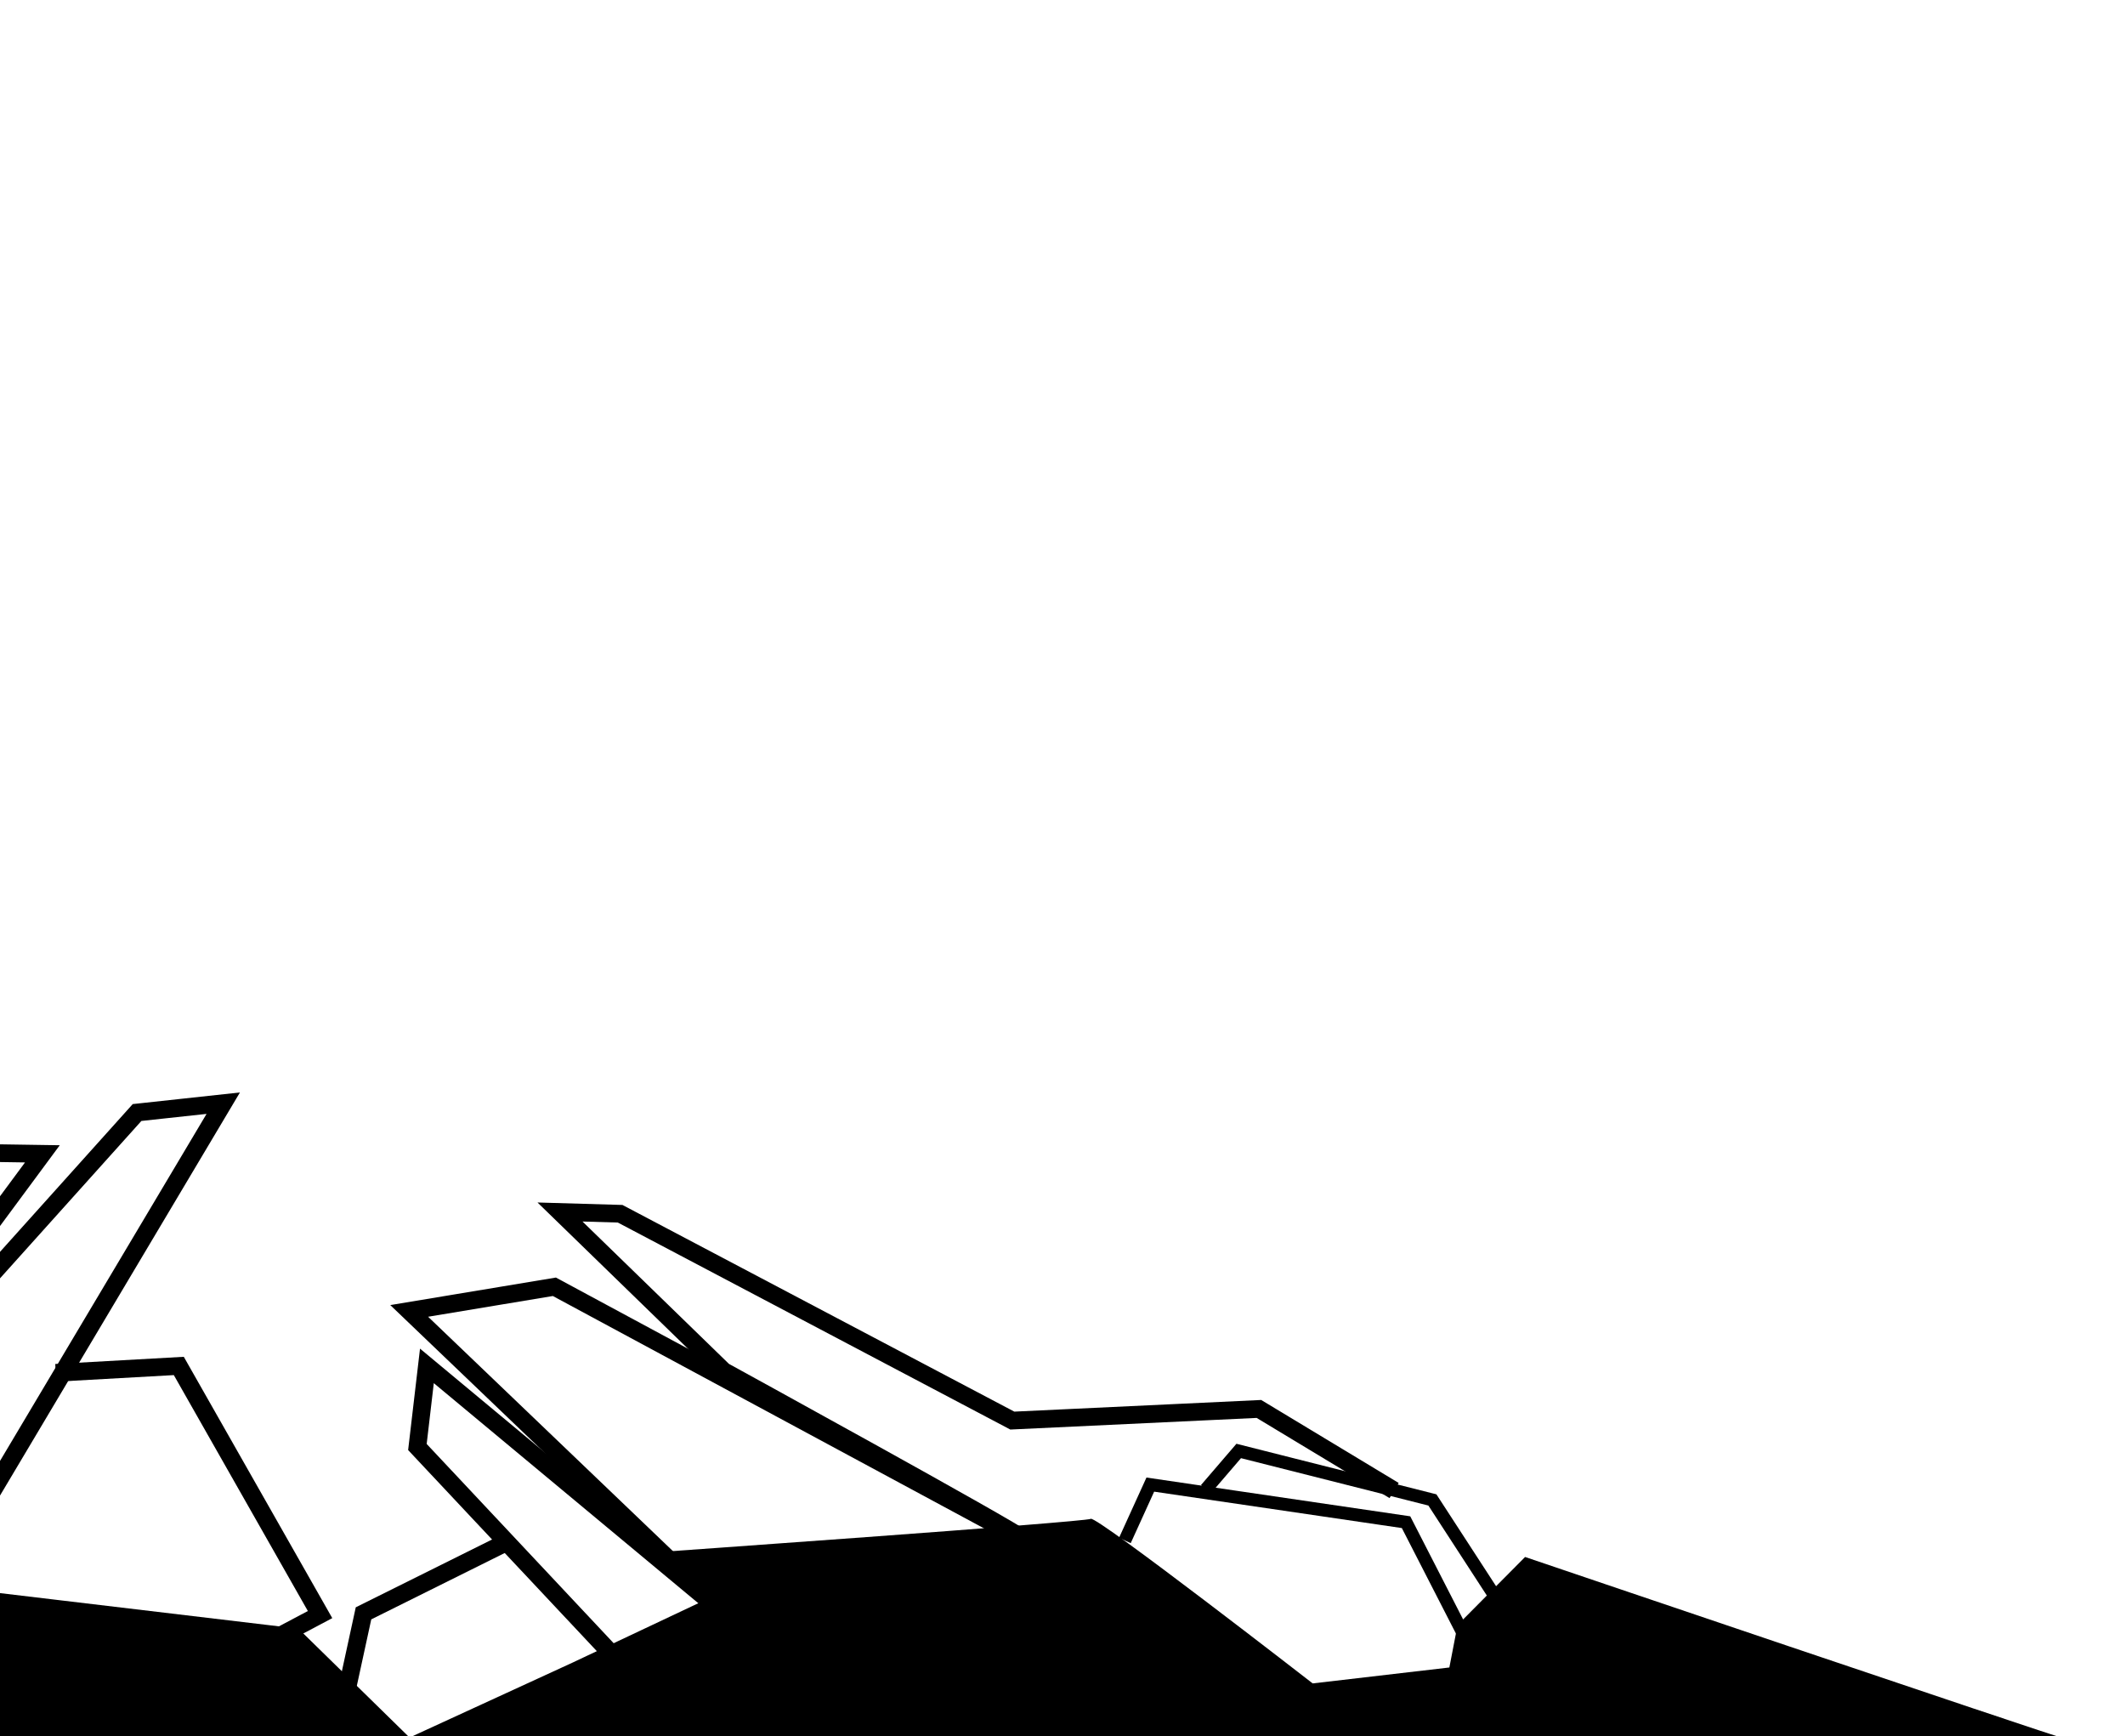
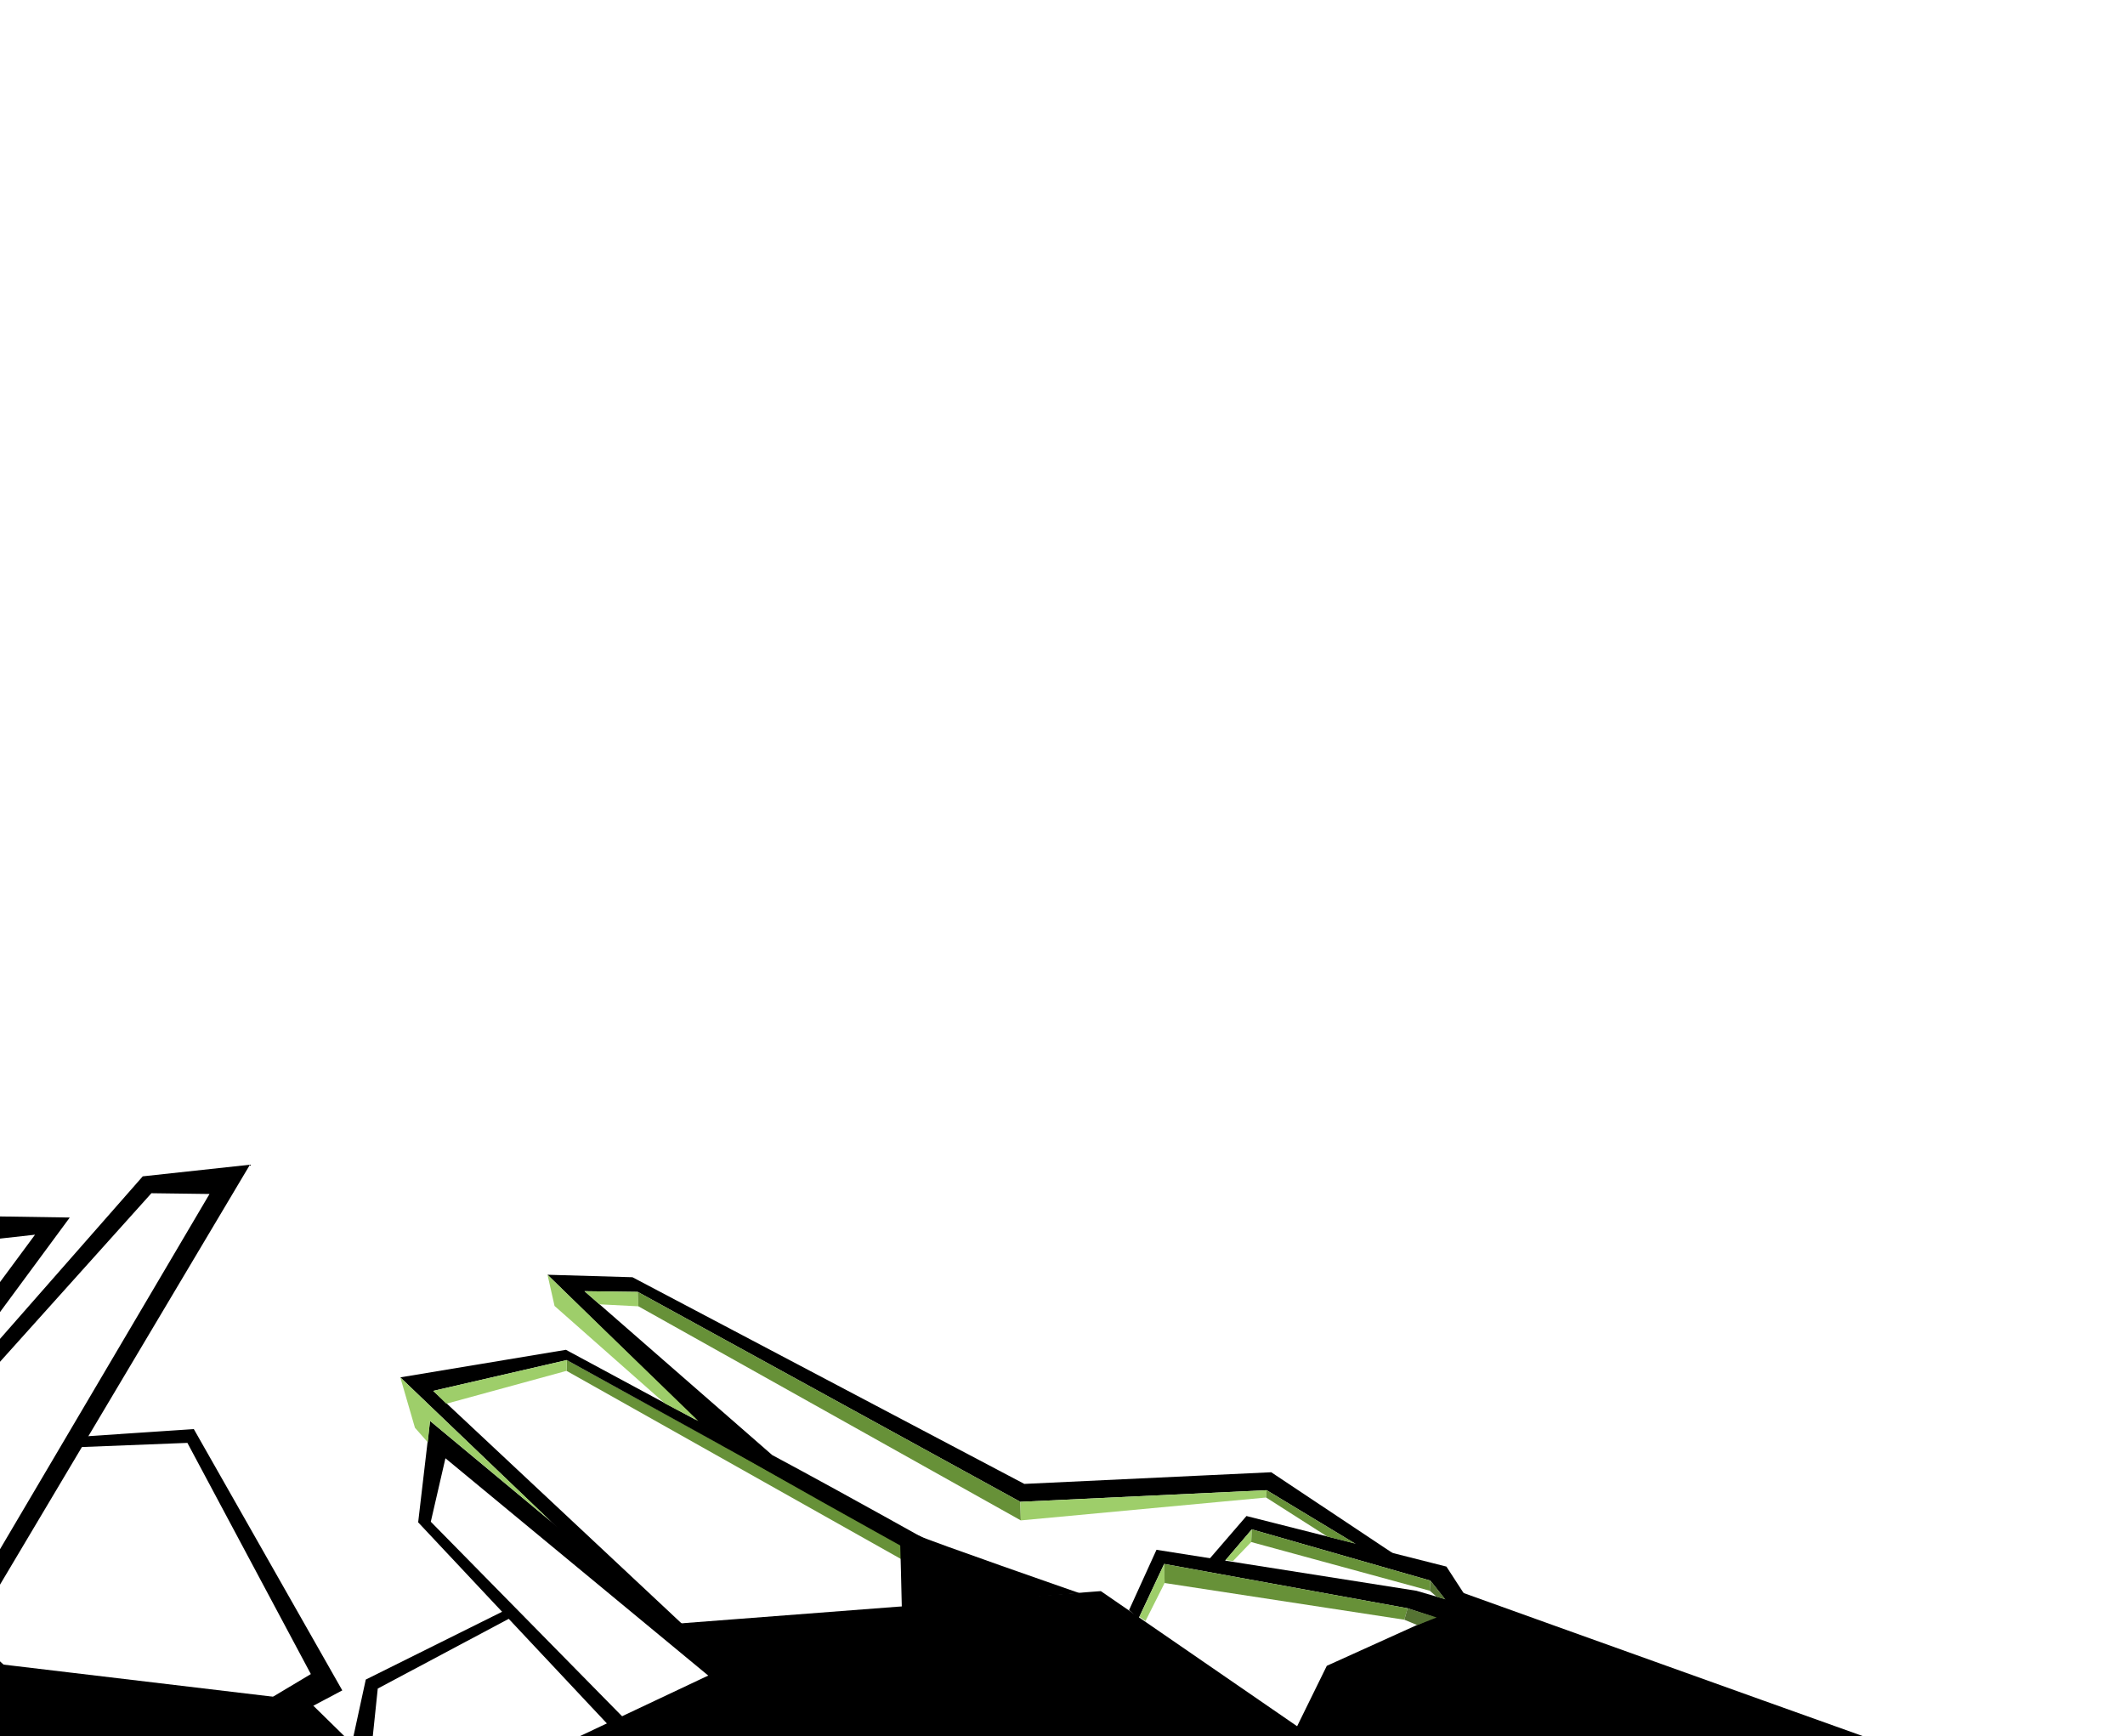
<svg xmlns="http://www.w3.org/2000/svg" width="1200" height="980" viewBox="0 0 317.5 259.292" version="1.1" id="svg5">
  <defs id="defs2" />
-   <g id="layer1" style="display:inline">
-     <circle id="path1075" style="fill:#000000;stroke:#050a00;stroke-width:0.265" cx="349.597" cy="88.869" r="0" />
-     <circle id="path1077" style="fill:#000000;stroke:#050a00;stroke-width:0.265" cx="349.597" cy="88.869" r="0" />
-     <circle id="path1079" style="fill:#000000;stroke:#050a00;stroke-width:0.265" cx="328.353" cy="134.826" r="0" />
-     <circle id="path1081" style="fill:#000000;stroke:#050a00;stroke-width:0.265" cx="328.353" cy="134.826" r="0" />
+   <path style="fill:#679138;fill-opacity:1;stroke:none;stroke-width:0.265px;stroke-linecap:butt;stroke-linejoin:miter;stroke-opacity:1" d="m 84.648,204.787 0.042,-1.612 65.328,35.861 -3.984,0.282 z" id="path259548" />
+   <path style="color:#000000;fill:#000000;-inkscape-stroke:none" d="m 84.555,201.643 -24.746,4.115 50.205,48.047 80.357,18.064 0.58,-2.582 -79.641,-17.902 -46.581,-43.607 19.959,-4.603 121.135,66.812 1.256,-2.328 z" id="path194252" />
+   <path style="color:#000000;fill:#000000;-inkscape-stroke:none" d="m 64.253,212.262 -1.775,15.152 36.959,39.379 80.752,2.918 0.014,0.102 0.689,-0.098 -0.139,-2.631 -80.133,-2.896 -36.254,-36.861 2.187,-9.483 43.264,35.767 1.691,-2.035 z" id="path194420" />
+   <path style="color:#000000;fill:#000000;-inkscape-stroke:none" d="m 172.792,231.518 -4.098,9.008 1.424,1.238 3.822,-8.136 36.371,6.627 14.486,4.799 -4.499,-4.89 -8.665,-2.523 z" id="path194554" />
+   <path style="color:#000000;fill:#000000;-inkscape-stroke:none" d="m 186.235,226.473 -5.564,6.443 2.058,0.601 4.309,-5.05 26.675,7.655 13.745,17.417 -6.387,4.291 1.256,3.412 1.801,-0.664 -0.689,-1.869 6.396,-3.559 -13.723,-21.125 z" id="path194556" />
+   <path style="color:#000000;fill:#000000;-inkscape-stroke:none" d="m 37.344,173.993 -16.016,1.736 -39.809,45.324 28.905,-39.173 -11.879,-0.182 -173.805,88.117 0.619,2.502 193.584,-2.9 -0.006,-0.371 c 0.477,0.421 2.054,1.882 2.311,2.096 l 1.693,-2.033 C 21.532,267.934 14.386,261.414 7.731,255.301 1.481,249.561 -3.707,244.767 -4.404,244.124 Z m -6.04,4.372 -39.079,66.251 0.787,0.727 c 0,0 6.269,5.792 12.928,11.908 4.581,4.208 7.479,6.807 10.531,9.557 l -185.43,2.779 166.026,-84.231 8.168,-0.91 -38.539,52.109 2.047,1.67 53.879,-59.975 z" id="path194784" />
+   <path style="color:#000000;fill:#000000;-inkscape-stroke:none" d="m 28.958,213.483 -17.999,1.207 -0.628,1.552 17.668,-0.696 18.445,34.536 -28.138,16.842 1.238,2.338 31.598,-16.74 z" id="path194932" />
+   <g id="layer2" style="display:inline">
+     <path style="fill:#000000;fill-opacity:1;stroke:none;stroke-width:0.265px;stroke-linecap:butt;stroke-linejoin:miter;stroke-opacity:1" d="m 310.777,270.783 c -3.773,-1.058 -92.499,-32.951 -92.499,-32.951 l -4.653,4.058 -15.385,6.96 -4.434,9.026 -29.328,-20.186 -66.174,5.079 8.511,7.065 -19.764,9.33 L 62.687,270.358 46.084,254.096 -3.037,248.244 -32.241,237.342 c 0,0 -9.672,-15.155 -10.656,-14.931 -0.984,0.224 -83.131,16.984 -83.131,16.984 l -239.723,47.353 z" id="path195735" />
+     <path style="fill:#000000;fill-opacity:1;stroke:none;stroke-width:0.265px;stroke-linecap:butt;stroke-linejoin:miter;stroke-opacity:1" d="m 134.744,240.24 c 0,-0.79 -0.263,-10.354 -0.263,-10.354 0,0 2.123,-0.93 2.963,-0.413 0.84,0.517 23.817,8.509 23.817,8.509 z" id="path265795" />
  </g>
-   <path style="fill:none;stroke:#000000;stroke-width:2.646;stroke-linecap:butt;stroke-linejoin:miter;stroke-miterlimit:4;stroke-dasharray:none;stroke-opacity:1" d="m 204.956,258.027 -122.126,-65.8 -21.693,3.606 48.029,45.965 79.999,17.984" id="path194252" />
-   <path style="fill:none;stroke:#000000;stroke-width:2.646;stroke-linecap:butt;stroke-linejoin:miter;stroke-miterlimit:4;stroke-dasharray:none;stroke-opacity:1" d="m 109.166,241.799 -45.381,-37.754 -1.42,12.118 36.166,38.532 80.678,2.916 -0.69,0.098" id="path194420" />
-   <path style="fill:none;stroke:#000000;stroke-width:1.919;stroke-linecap:butt;stroke-linejoin:miter;stroke-miterlimit:4;stroke-dasharray:none;stroke-opacity:1" d="m 168.07,230.127 3.799,-8.349 38.21,5.615 11.652,22.723 -16.775,7.913" id="path194554" />
-   <path style="fill:none;stroke:#000000;stroke-width:1.919;stroke-linecap:butt;stroke-linejoin:miter;stroke-miterlimit:4;stroke-dasharray:none;stroke-opacity:1" d="m 180.166,222.476 4.913,-5.722 28.937,7.315 12.959,19.948 -6.216,3.458 0.972,2.64" id="path194556" />
-   <path style="fill:none;stroke:#000000;stroke-width:2.646;stroke-linecap:butt;stroke-linejoin:miter;stroke-miterlimit:4;stroke-dasharray:none;stroke-opacity:1" d="M 20.599,259.33 C 17.485,256.737 -7.586,233.576 -7.586,233.576 L 33.356,164.799 20.478,166.195 -33.738,226.546 6.333,172.367 -2.644,172.23 -176.157,260.199 17.427,257.298" id="path194784" />
-   <path style="fill:none;stroke:#000000;stroke-width:2.646;stroke-linecap:butt;stroke-linejoin:miter;stroke-miterlimit:4;stroke-dasharray:none;stroke-opacity:1" d="M 8.33,205.083 26.716,204.054 47.822,241.195 17.427,257.298" id="path194932" />
-   <g id="layer2">
-     <path style="fill:#000000;fill-opacity:1;stroke:none;stroke-width:0.265px;stroke-linecap:butt;stroke-linejoin:miter;stroke-opacity:1" d="m 309.28,259.987 c -3.773,-1.058 -81.413,-27.396 -81.413,-27.396 l -10.09,10.166 -1.225,6.342 -20.422,2.379 c 0,0 -32.291,-25.065 -33.149,-24.585 -0.858,0.481 -66.174,5.079 -66.174,5.079 l 8.511,7.065 -19.764,9.33 -24.362,11.195 -16.604,-16.262 -49.121,-5.852 -29.204,-10.902 c 0,0 -9.672,-15.155 -10.656,-14.931 -0.984,0.224 -83.131,16.984 -83.131,16.984 l -239.723,47.353 z" id="path195735" />
-   </g>
-   <path style="fill:none;stroke:#000000;stroke-width:2.646;stroke-linecap:butt;stroke-linejoin:miter;stroke-miterlimit:4;stroke-dasharray:none;stroke-opacity:1" d="m 152.885,229.918 c -1.285,-1.251 -44.764,-25.099 -44.764,-25.099 l -24.452,-23.763 8.987,0.261 58.597,30.899 36.846,-1.739 20.196,12.186" id="path197011" />
-   <path style="fill:none;stroke:#000000;stroke-width:2.646;stroke-linecap:butt;stroke-linejoin:miter;stroke-opacity:1;stroke-miterlimit:4;stroke-dasharray:none" d="m 75.204,230.622 -20.891,10.389 -3.175,14.611" id="path197361" />
+   <path style="color:#000000;fill:#000000;-inkscape-stroke:none" d="m 81.803,190.43 26.155,25.549 0.922,0.473 c 0,0 10.969,6.284 21.996,12.401 5.513,3.058 11.066,6.155 15.316,8.562 2.125,1.204 3.926,2.237 5.227,3.002 0.65,0.382 1.176,0.698 1.547,0.93 0.371,0.232 0.706,0.52 0.494,0.314 l 1.844,-1.895 c -0.372,-0.362 -0.528,-0.407 -0.936,-0.662 -0.407,-0.255 -0.946,-0.579 -1.607,-0.969 -1.323,-0.779 -3.132,-1.816 -5.264,-3.023 -4.264,-2.415 -9.821,-5.514 -15.338,-8.574 -10.952,-6.075 -16.622,-9.085 -16.782,-9.172 l -28.05,-24.481 7.962,0.105 57.161,31.361 36.805,-1.736 19.852,11.979 1.351,-0.997 -20.523,-13.664 -36.889,1.742 -58.549,-30.875 z" id="path197011" />
+   <path style="color:#000000;fill:#000000;-inkscape-stroke:none" d="m 76.112,240.233 -21.461,10.672 -3.309,15.23 3.533,1.14 1.567,-15.028 20.175,-10.739 z" id="path197361" />
+   <path style="fill:#9ece6a;fill-opacity:1;stroke:none;stroke-width:0.265px;stroke-linecap:butt;stroke-linejoin:miter;stroke-opacity:1" d="m 104.343,212.278 -22.54,-21.848 1.054,4.661 16.499,14.576 z" id="path202659" />
+   <path style="fill:#9ece6a;fill-opacity:1;stroke:none;stroke-width:0.265px;stroke-linecap:butt;stroke-linejoin:miter;stroke-opacity:1" d="m 87.327,192.885 7.962,0.105 0.095,2.155 -5.827,-0.3 z" id="path202961" />
+   <path style="fill:#679138;fill-opacity:1;stroke:none;stroke-width:0.265px;stroke-linecap:butt;stroke-linejoin:miter;stroke-opacity:1" d="m 95.289,192.989 0.095,2.155 57.139,31.983 -0.073,-2.777 z" id="path203157" />
+   <path style="fill:#9ece6a;fill-opacity:1;stroke:none;stroke-width:0.265px;stroke-linecap:butt;stroke-linejoin:miter;stroke-opacity:1" d="m 152.45,224.35 36.805,-1.736 -0.078,1.096 -36.654,3.417 z" id="path203542" />
+   <path style="fill:#679138;fill-opacity:1;stroke:none;stroke-width:0.265px;stroke-linecap:butt;stroke-linejoin:miter;stroke-opacity:1" d="m 189.177,223.71 0.078,-1.096 13.211,7.971 -4.129,-1.031 z" id="path208646" />
+   <path style="fill:#9ece6a;fill-opacity:1;stroke:none;stroke-width:0.265px;stroke-linecap:butt;stroke-linejoin:miter;stroke-opacity:1" d="m 170.235,241.536 3.705,-7.908 0.068,2.851 -2.86,5.684 z" id="path213437" />
+   <path style="fill:#679138;fill-opacity:1;stroke:none;stroke-width:0.265px;stroke-linecap:butt;stroke-linejoin:miter;stroke-opacity:1" d="m 173.94,233.628 0.068,2.851 35.817,5.485 0.485,-1.709 z" id="path216374" />
+   <path style="fill:#557333;fill-opacity:1;stroke:none;stroke-width:0.265px;stroke-linecap:butt;stroke-linejoin:miter;stroke-opacity:1" d="m 209.825,241.963 0.485,-1.709 4.342,1.372 -2.887,1.145 z" id="path220915" />
+   <path style="fill:#9ece6a;fill-opacity:1;stroke:none;stroke-width:0.265px;stroke-linecap:butt;stroke-linejoin:miter;stroke-opacity:1" d="m 183.113,233.045 3.926,-4.577 -0.09,1.892 -2.739,2.851 z" id="path232157" />
+   <path style="fill:#679138;fill-opacity:1;stroke:none;stroke-width:0.265px;stroke-linecap:butt;stroke-linejoin:miter;stroke-opacity:1" d="m 187.039,228.468 c 0,0 -0.09,1.892 -0.09,1.892 l 26.682,7.274 0.082,-1.511 z" id="path235271" />
+   <path style="fill:#557333;fill-opacity:1;stroke:none;stroke-width:0.265px;stroke-linecap:butt;stroke-linejoin:miter;stroke-opacity:1" d="m 213.631,237.634 c 0,0 0.082,-1.511 0.082,-1.511 l 2.235,2.799 -1.302,-0.39 z" id="path256595" />
+   <path style="fill:#9ece6a;fill-opacity:1;stroke:none;stroke-width:0.265px;stroke-linecap:butt;stroke-linejoin:miter;stroke-opacity:1" d="m 59.809,205.758 2.189,7.529 1.922,2.179 0.331,-3.204 18.073,15.017 z" id="path258910" />
+   <path style="fill:#9ece6a;fill-opacity:1;stroke:none;stroke-width:0.265px;stroke-linecap:butt;stroke-linejoin:miter;stroke-opacity:1" d="m 64.731,207.778 19.959,-4.603 -0.042,1.612 -17.964,4.91 z" id="path259447" />
</svg>
